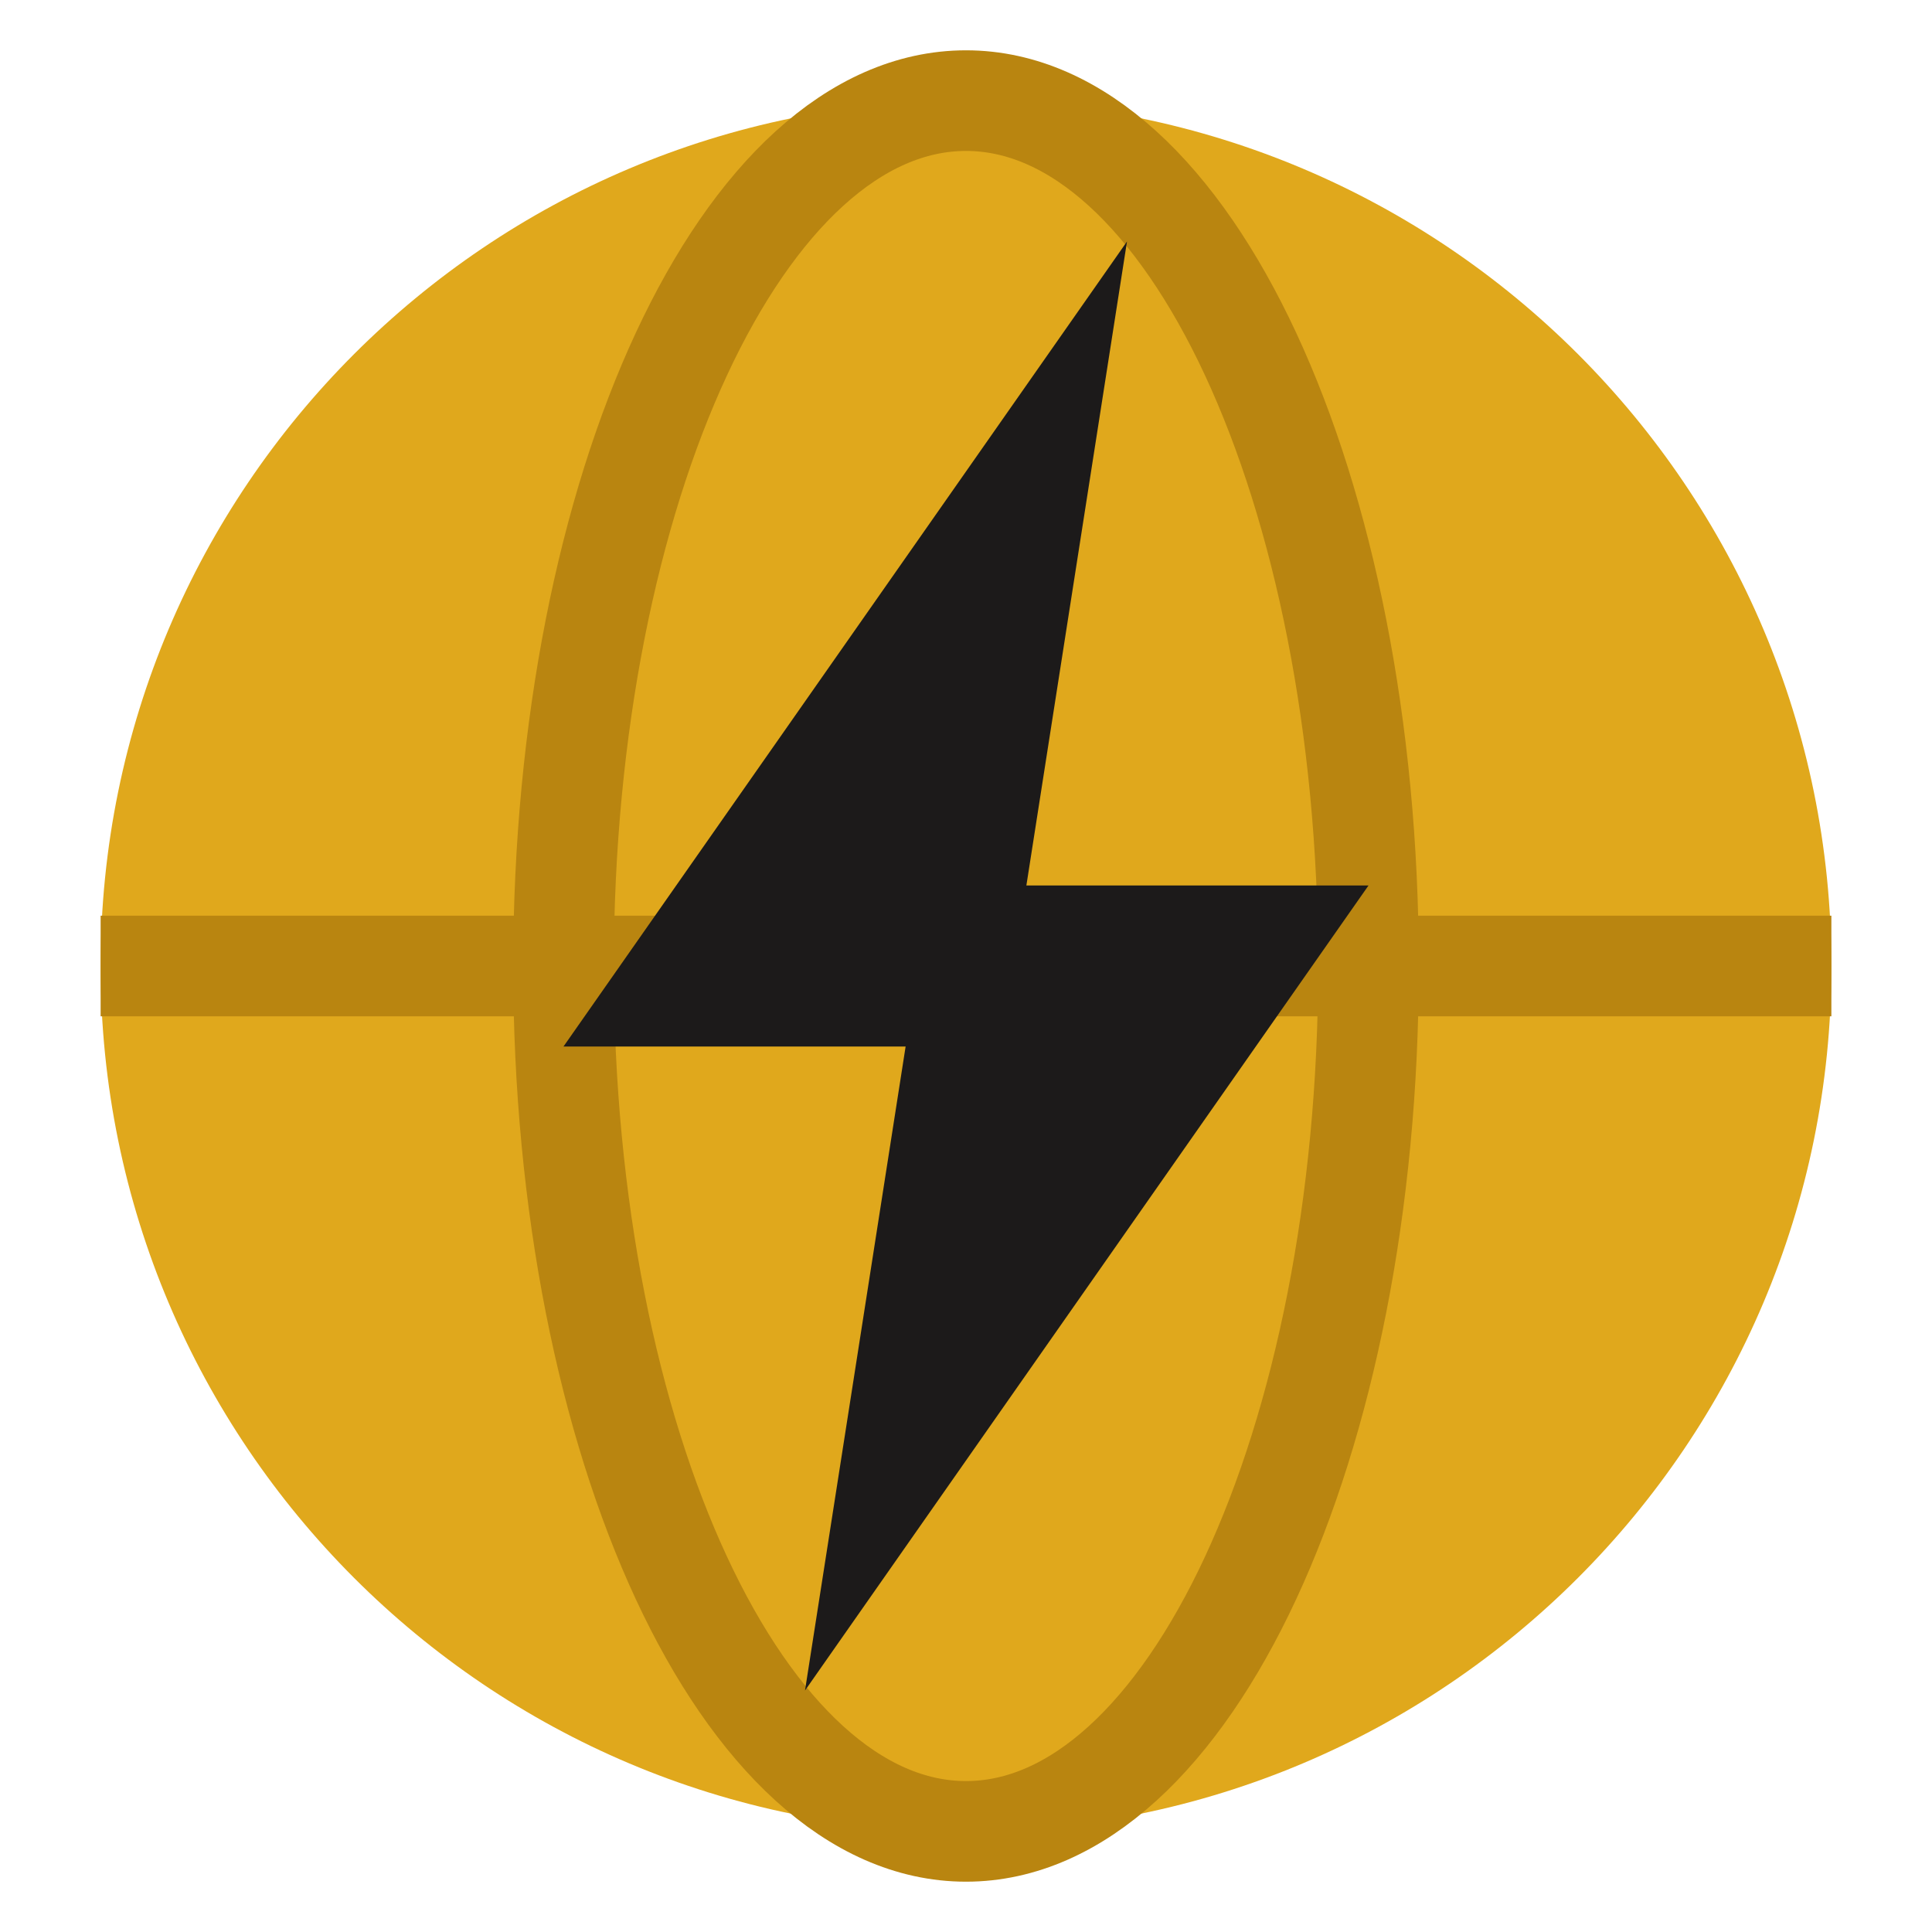
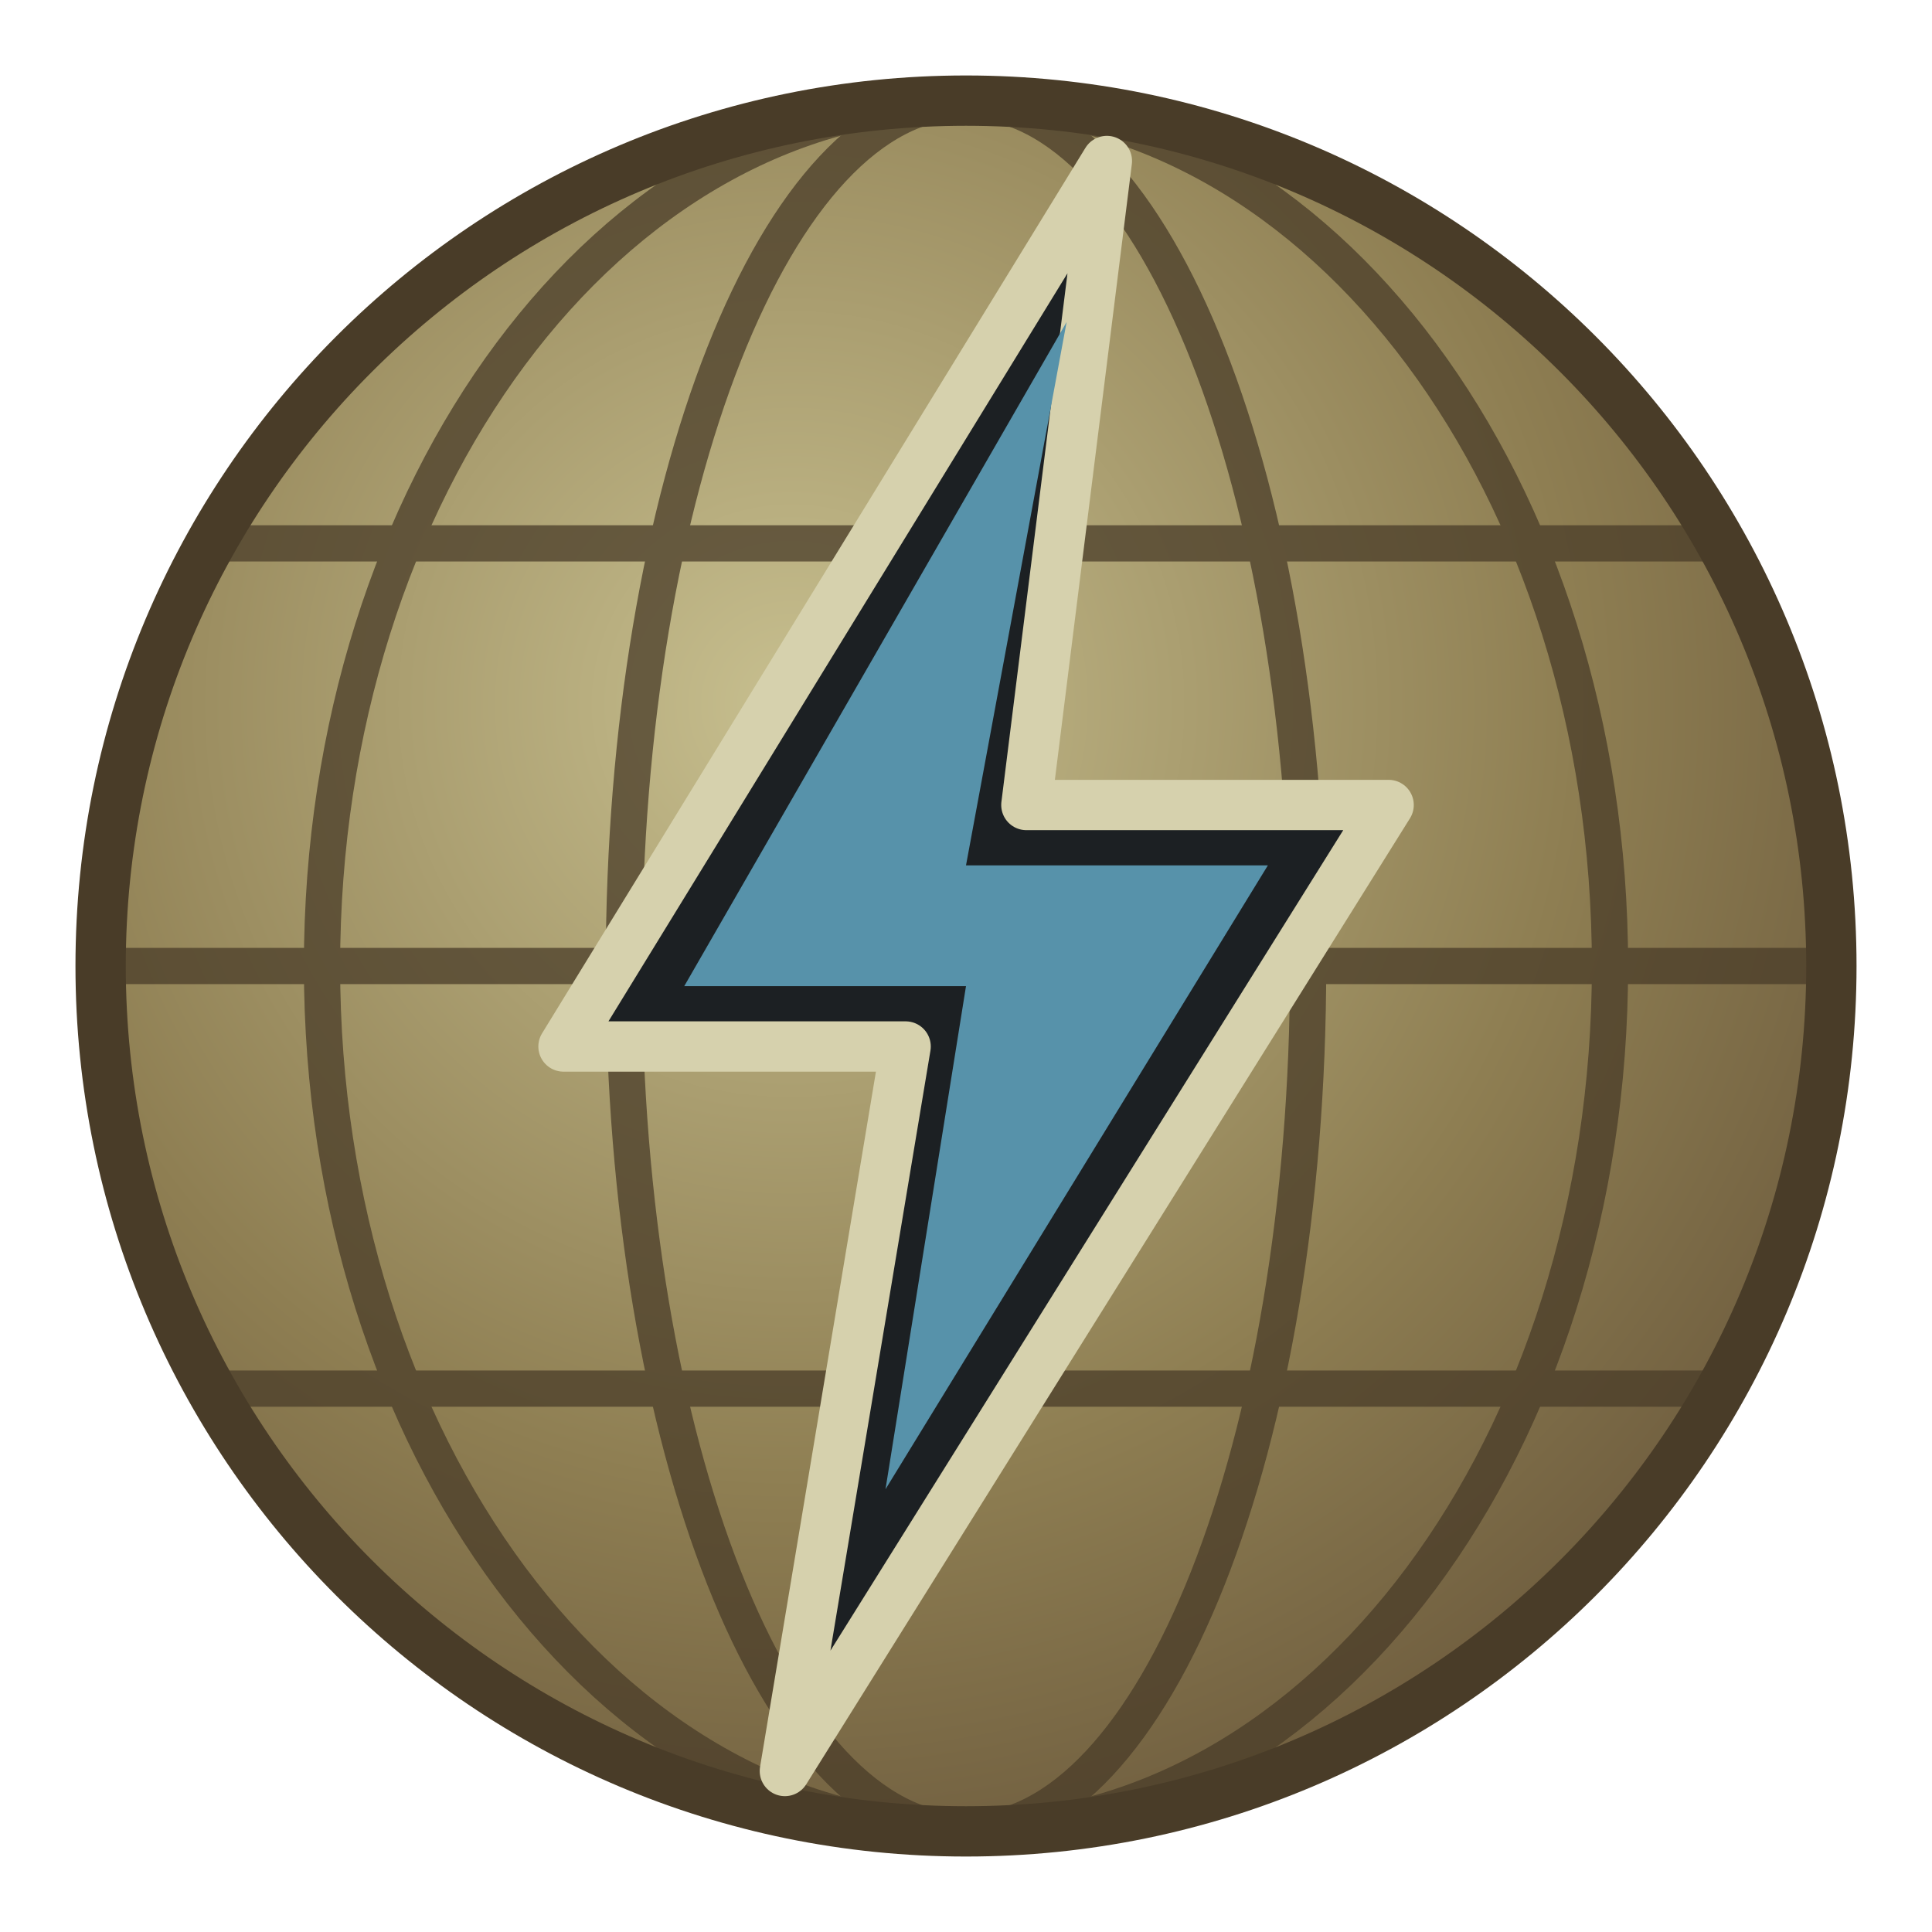
<svg xmlns="http://www.w3.org/2000/svg" viewBox="0 0 96 96">
-   <circle cx="48" cy="48" r="43" fill="#e0a81c" />
-   <g fill="none" stroke="#b98510" stroke-width="5">
-     <ellipse cx="48" cy="48" rx="20" ry="43" />
-     <path d="M5 48h86" />
+   <defs>
+     <radialGradient id="me-a" cx=".4" cy=".35" r=".75">
+       <stop offset="0" stop-color="#c7bf8f" />
+       <stop offset=".6" stop-color="#8e7e52" />
+       <stop offset="1" stop-color="#67553a" />
+     </radialGradient>
+   </defs>
+   <circle cx="48" cy="48" r="43" fill="url(#me-a)" />
+   <g fill="none" stroke="#493c28" stroke-width="1.800" opacity=".75">
+     <ellipse cx="48" cy="48" rx="17" ry="43" />
+     <ellipse cx="48" cy="48" rx="32" ry="43" />
+     <path d="M5 48h86M11 27h74M11 69h74" />
  </g>
-   <path d="M56 12 L28 52 L45 52 L40 84 L68 44 L51 44 Z" fill="#1c1a1a" />
+   <circle cx="48" cy="48" r="43" fill="none" stroke="#493c28" stroke-width="2.500" />
+   <path d="M55 8 L28 52 L45 52 L39 88 L69 40 L51 40 Z" fill="#1c2023" stroke="#d6d1ad" stroke-width="2.500" stroke-linejoin="round" />
+   <path d="M53 16 L34 49 L48 49 L44 74 L63 43 L48 43 Z" fill="#5792aa" />
</svg>
